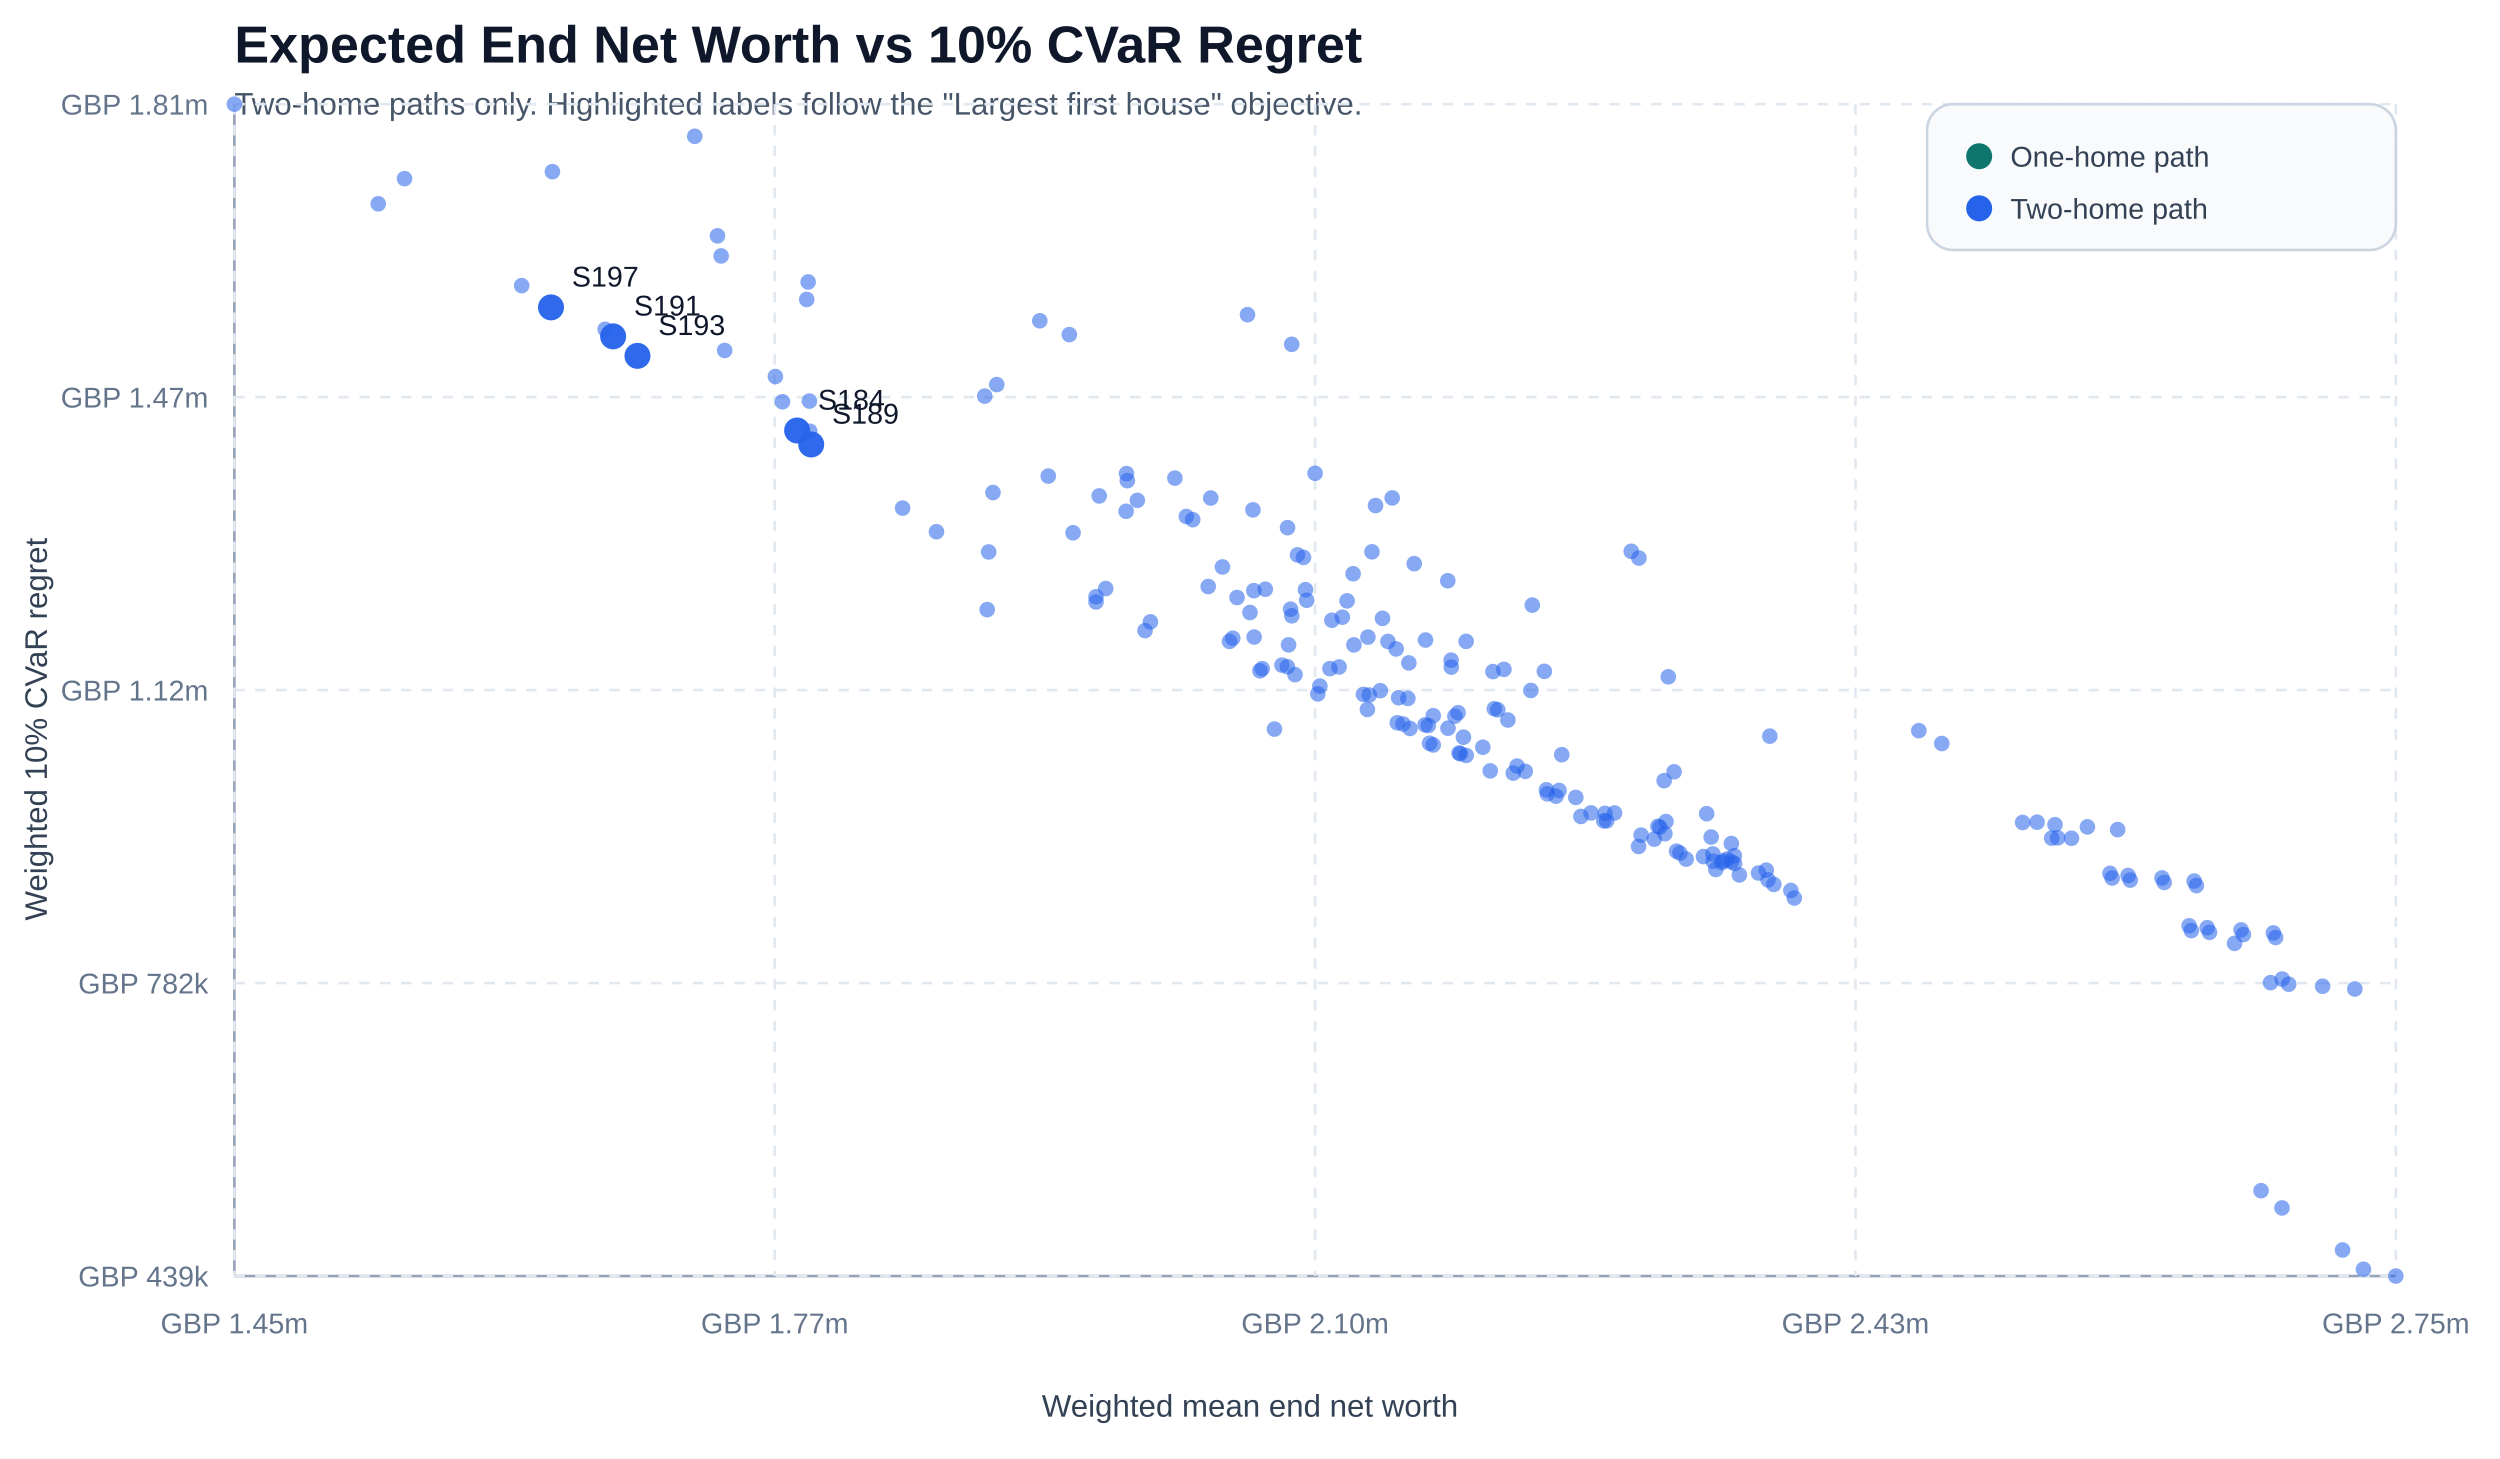
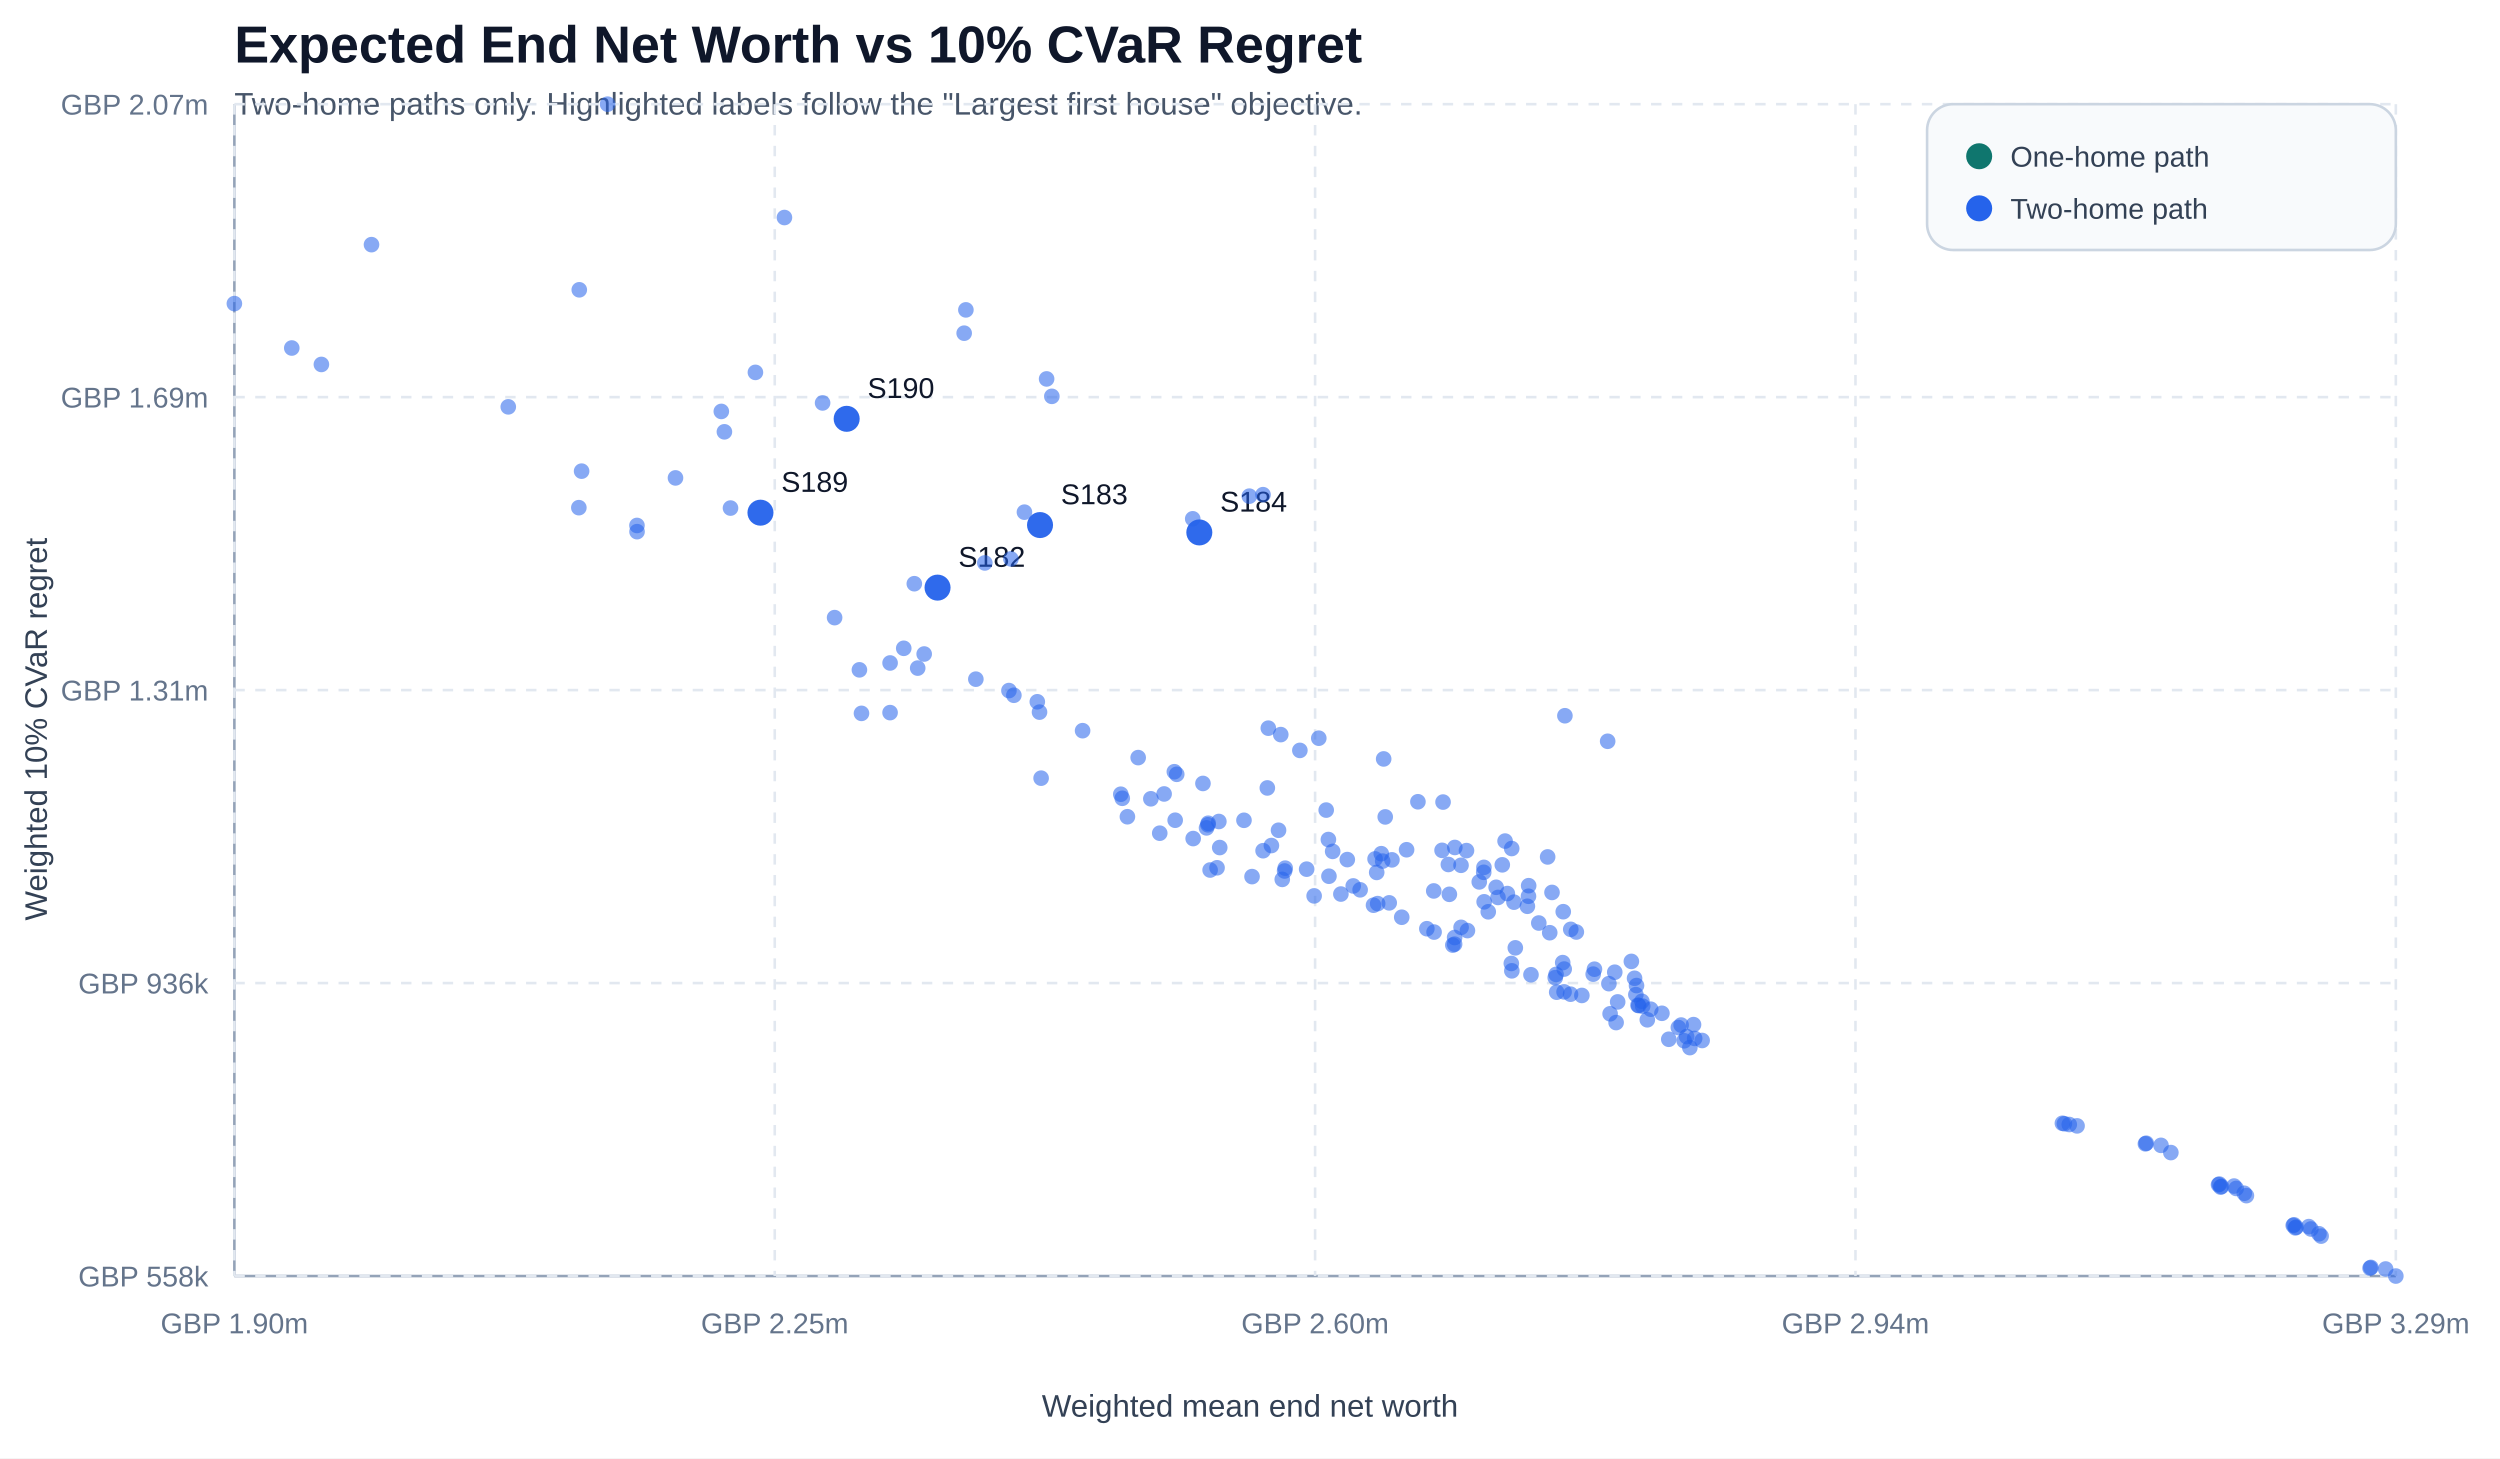
<svg xmlns="http://www.w3.org/2000/svg" width="960" height="560" viewBox="0 0 960 560">
  <rect width="960" height="560" fill="#ffffff" />
  <text x="90" y="24" font-size="20" font-family="Arial, sans-serif" font-weight="700" fill="#0f172a">Expected End Net Worth vs 10% CVaR Regret</text>
  <text x="90" y="44" font-size="12" font-family="Arial, sans-serif" fill="#475569">Two-home paths only. Highlighted labels follow the "Largest first house" objective.</text>
  <line x1="90" y1="490" x2="920" y2="490" stroke="#94a3b8" />
  <line x1="90" y1="40" x2="90" y2="490" stroke="#94a3b8" />
  <line x1="90" y1="40" x2="90" y2="490" stroke="#e2e8f0" stroke-dasharray="4 4" />
  <line x1="90" y1="490" x2="920" y2="490" stroke="#e2e8f0" stroke-dasharray="4 4" />
-   <text x="90" y="512" text-anchor="middle" font-size="11" font-family="Arial, sans-serif" fill="#64748b">GBP 1.45m</text>
-   <text x="80" y="494" text-anchor="end" font-size="11" font-family="Arial, sans-serif" fill="#64748b">GBP 439k</text>
+   <text x="90" y="512" text-anchor="middle" font-size="11" font-family="Arial, sans-serif" fill="#64748b">GBP 1.90m</text>
+   <text x="80" y="494" text-anchor="end" font-size="11" font-family="Arial, sans-serif" fill="#64748b">GBP 558k</text>
  <line x1="297.5" y1="40" x2="297.5" y2="490" stroke="#e2e8f0" stroke-dasharray="4 4" />
  <line x1="90" y1="377.5" x2="920" y2="377.5" stroke="#e2e8f0" stroke-dasharray="4 4" />
-   <text x="297.5" y="512" text-anchor="middle" font-size="11" font-family="Arial, sans-serif" fill="#64748b">GBP 1.77m</text>
-   <text x="80" y="381.5" text-anchor="end" font-size="11" font-family="Arial, sans-serif" fill="#64748b">GBP 782k</text>
+   <text x="297.5" y="512" text-anchor="middle" font-size="11" font-family="Arial, sans-serif" fill="#64748b">GBP 2.25m</text>
+   <text x="80" y="381.5" text-anchor="end" font-size="11" font-family="Arial, sans-serif" fill="#64748b">GBP 936k</text>
  <line x1="505" y1="40" x2="505" y2="490" stroke="#e2e8f0" stroke-dasharray="4 4" />
  <line x1="90" y1="265" x2="920" y2="265" stroke="#e2e8f0" stroke-dasharray="4 4" />
-   <text x="505" y="512" text-anchor="middle" font-size="11" font-family="Arial, sans-serif" fill="#64748b">GBP 2.10m</text>
-   <text x="80" y="269" text-anchor="end" font-size="11" font-family="Arial, sans-serif" fill="#64748b">GBP 1.12m</text>
+   <text x="505" y="512" text-anchor="middle" font-size="11" font-family="Arial, sans-serif" fill="#64748b">GBP 2.60m</text>
+   <text x="80" y="269" text-anchor="end" font-size="11" font-family="Arial, sans-serif" fill="#64748b">GBP 1.31m</text>
  <line x1="712.5" y1="40" x2="712.5" y2="490" stroke="#e2e8f0" stroke-dasharray="4 4" />
  <line x1="90" y1="152.5" x2="920" y2="152.5" stroke="#e2e8f0" stroke-dasharray="4 4" />
-   <text x="712.5" y="512" text-anchor="middle" font-size="11" font-family="Arial, sans-serif" fill="#64748b">GBP 2.43m</text>
-   <text x="80" y="156.5" text-anchor="end" font-size="11" font-family="Arial, sans-serif" fill="#64748b">GBP 1.47m</text>
+   <text x="712.5" y="512" text-anchor="middle" font-size="11" font-family="Arial, sans-serif" fill="#64748b">GBP 2.94m</text>
+   <text x="80" y="156.5" text-anchor="end" font-size="11" font-family="Arial, sans-serif" fill="#64748b">GBP 1.69m</text>
  <line x1="920" y1="40" x2="920" y2="490" stroke="#e2e8f0" stroke-dasharray="4 4" />
  <line x1="90" y1="40" x2="920" y2="40" stroke="#e2e8f0" stroke-dasharray="4 4" />
-   <text x="920" y="512" text-anchor="middle" font-size="11" font-family="Arial, sans-serif" fill="#64748b">GBP 2.75m</text>
-   <text x="80" y="44" text-anchor="end" font-size="11" font-family="Arial, sans-serif" fill="#64748b">GBP 1.81m</text>
+   <text x="920" y="512" text-anchor="middle" font-size="11" font-family="Arial, sans-serif" fill="#64748b">GBP 3.29m</text>
+   <text x="80" y="44" text-anchor="end" font-size="11" font-family="Arial, sans-serif" fill="#64748b">GBP 2.07m</text>
  <polyline points="920,490" fill="none" stroke="#0f766e" stroke-width="2.5" />
-   <circle cx="548.948" cy="285.415" r="3" fill="#2563eb" opacity="0.55" />
-   <circle cx="483.819" cy="257.584" r="3" fill="#2563eb" opacity="0.55" />
-   <circle cx="506.037" cy="266.446" r="3" fill="#2563eb" opacity="0.55" />
-   <circle cx="560.278" cy="289.164" r="3" fill="#2563eb" opacity="0.55" />
-   <circle cx="536.544" cy="277.553" r="3" fill="#2563eb" opacity="0.55" />
-   <circle cx="647.477" cy="329.896" r="3" fill="#2563eb" opacity="0.55" />
-   <circle cx="441.774" cy="238.793" r="3" fill="#2563eb" opacity="0.55" />
-   <circle cx="573.304" cy="257.886" r="3" fill="#2563eb" opacity="0.55" />
-   <circle cx="629.215" cy="325.03" r="3" fill="#2563eb" opacity="0.55" />
-   <circle cx="484.683" cy="256.763" r="3" fill="#2563eb" opacity="0.55" />
-   <circle cx="597.499" cy="305.733" r="3" fill="#2563eb" opacity="0.55" />
-   <circle cx="610.951" cy="312.157" r="3" fill="#2563eb" opacity="0.55" />
-   <circle cx="658.864" cy="333.877" r="3" fill="#2563eb" opacity="0.55" />
-   <circle cx="562.998" cy="246.292" r="3" fill="#2563eb" opacity="0.55" />
-   <circle cx="420.878" cy="231.15" r="3" fill="#2563eb" opacity="0.55" />
-   <circle cx="557.295" cy="256.173" r="3" fill="#2563eb" opacity="0.55" />
-   <circle cx="538.747" cy="277.993" r="3" fill="#2563eb" opacity="0.55" />
-   <circle cx="572.257" cy="296.018" r="3" fill="#2563eb" opacity="0.55" />
-   <circle cx="639.746" cy="315.482" r="3" fill="#2563eb" opacity="0.55" />
-   <circle cx="557.234" cy="253.497" r="3" fill="#2563eb" opacity="0.55" />
-   <circle cx="594.155" cy="304.814" r="3" fill="#2563eb" opacity="0.55" />
-   <circle cx="645.08" cy="327.574" r="3" fill="#2563eb" opacity="0.55" />
-   <circle cx="635.24" cy="322.22" r="3" fill="#2563eb" opacity="0.55" />
-   <circle cx="581.093" cy="296.868" r="3" fill="#2563eb" opacity="0.55" />
-   <circle cx="547.227" cy="278.343" r="3" fill="#2563eb" opacity="0.55" />
-   <circle cx="523.568" cy="266.64" r="3" fill="#2563eb" opacity="0.55" />
-   <circle cx="616.971" cy="315.213" r="3" fill="#2563eb" opacity="0.55" />
-   <circle cx="547.403" cy="245.765" r="3" fill="#2563eb" opacity="0.55" />
-   <circle cx="607.08" cy="313.507" r="3" fill="#2563eb" opacity="0.55" />
-   <circle cx="598.677" cy="303.532" r="3" fill="#2563eb" opacity="0.55" />
-   <circle cx="494.348" cy="256.014" r="3" fill="#2563eb" opacity="0.55" />
-   <circle cx="615.855" cy="315.202" r="3" fill="#2563eb" opacity="0.55" />
-   <circle cx="585.686" cy="296.196" r="3" fill="#2563eb" opacity="0.55" />
-   <circle cx="561.961" cy="283.082" r="3" fill="#2563eb" opacity="0.55" />
-   <circle cx="541.406" cy="279.715" r="3" fill="#2563eb" opacity="0.55" />
-   <circle cx="550.353" cy="286.052" r="3" fill="#2563eb" opacity="0.55" />
-   <circle cx="667.917" cy="335.982" r="3" fill="#2563eb" opacity="0.55" />
-   <circle cx="619.985" cy="312.181" r="3" fill="#2563eb" opacity="0.55" />
-   <circle cx="540.991" cy="254.559" r="3" fill="#2563eb" opacity="0.55" />
-   <circle cx="536.123" cy="249.184" r="3" fill="#2563eb" opacity="0.55" />
-   <circle cx="530.882" cy="237.443" r="3" fill="#2563eb" opacity="0.55" />
-   <circle cx="654.128" cy="328.925" r="3" fill="#2563eb" opacity="0.55" />
-   <circle cx="472.132" cy="246.303" r="3" fill="#2563eb" opacity="0.55" />
-   <circle cx="517.278" cy="230.728" r="3" fill="#2563eb" opacity="0.55" />
-   <circle cx="582.558" cy="294.166" r="3" fill="#2563eb" opacity="0.55" />
-   <circle cx="525.795" cy="266.894" r="3" fill="#2563eb" opacity="0.55" />
-   <circle cx="689.018" cy="344.838" r="3" fill="#2563eb" opacity="0.55" />
-   <circle cx="630.179" cy="320.685" r="3" fill="#2563eb" opacity="0.55" />
-   <circle cx="616.338" cy="312.333" r="3" fill="#2563eb" opacity="0.55" />
-   <circle cx="540.614" cy="268.191" r="3" fill="#2563eb" opacity="0.55" />
-   <circle cx="525.278" cy="244.641" r="3" fill="#2563eb" opacity="0.55" />
-   <circle cx="506.828" cy="263.449" r="3" fill="#2563eb" opacity="0.55" />
-   <circle cx="605.105" cy="306.202" r="3" fill="#2563eb" opacity="0.55" />
-   <circle cx="511.439" cy="238.181" r="3" fill="#2563eb" opacity="0.55" />
-   <circle cx="661.717" cy="330.586" r="3" fill="#2563eb" opacity="0.55" />
-   <circle cx="560.763" cy="289.418" r="3" fill="#2563eb" opacity="0.55" />
-   <circle cx="496.055" cy="236.467" r="3" fill="#2563eb" opacity="0.55" />
-   <circle cx="473.375" cy="245.078" r="3" fill="#2563eb" opacity="0.55" />
-   <circle cx="657.869" cy="330.706" r="3" fill="#2563eb" opacity="0.55" />
-   <circle cx="664.874" cy="330.934" r="3" fill="#2563eb" opacity="0.55" />
-   <circle cx="643.78" cy="326.843" r="3" fill="#2563eb" opacity="0.55" />
-   <circle cx="420.879" cy="229.136" r="3" fill="#2563eb" opacity="0.55" />
-   <circle cx="569.41" cy="286.943" r="3" fill="#2563eb" opacity="0.55" />
-   <circle cx="593.834" cy="303.283" r="3" fill="#2563eb" opacity="0.55" />
-   <circle cx="657.736" cy="327.906" r="3" fill="#2563eb" opacity="0.55" />
-   <circle cx="525.082" cy="272.42" r="3" fill="#2563eb" opacity="0.55" />
-   <circle cx="587.854" cy="265.142" r="3" fill="#2563eb" opacity="0.55" />
-   <circle cx="599.722" cy="289.803" r="3" fill="#2563eb" opacity="0.55" />
-   <circle cx="492.278" cy="255.403" r="3" fill="#2563eb" opacity="0.55" />
-   <circle cx="593.03" cy="257.788" r="3" fill="#2563eb" opacity="0.55" />
-   <circle cx="573.814" cy="272.155" r="3" fill="#2563eb" opacity="0.55" />
-   <circle cx="497.277" cy="259.056" r="3" fill="#2563eb" opacity="0.55" />
-   <circle cx="681.139" cy="339.621" r="3" fill="#2563eb" opacity="0.55" />
-   <circle cx="515.452" cy="236.995" r="3" fill="#2563eb" opacity="0.55" />
-   <circle cx="559.901" cy="273.676" r="3" fill="#2563eb" opacity="0.55" />
-   <circle cx="575.135" cy="272.55" r="3" fill="#2563eb" opacity="0.55" />
-   <circle cx="481.587" cy="244.621" r="3" fill="#2563eb" opacity="0.55" />
-   <circle cx="661.206" cy="331.213" r="3" fill="#2563eb" opacity="0.55" />
-   <circle cx="577.509" cy="257.035" r="3" fill="#2563eb" opacity="0.55" />
-   <circle cx="548.478" cy="278.603" r="3" fill="#2563eb" opacity="0.55" />
-   <circle cx="636.646" cy="317.303" r="3" fill="#2563eb" opacity="0.55" />
-   <circle cx="655.364" cy="312.46" r="3" fill="#2563eb" opacity="0.55" />
-   <circle cx="501.764" cy="230.498" r="3" fill="#2563eb" opacity="0.55" />
-   <circle cx="675.289" cy="335.236" r="3" fill="#2563eb" opacity="0.55" />
-   <circle cx="519.898" cy="247.633" r="3" fill="#2563eb" opacity="0.55" />
+   <circle cx="557.884" cy="362.924" r="3" fill="#2563eb" opacity="0.55" />
+   <circle cx="493.283" cy="334.461" r="3" fill="#2563eb" opacity="0.55" />
+   <circle cx="600.08" cy="369.644" r="3" fill="#2563eb" opacity="0.55" />
+   <circle cx="620.066" cy="373.333" r="3" fill="#2563eb" opacity="0.55" />
+   <circle cx="514.9" cy="343.313" r="3" fill="#2563eb" opacity="0.55" />
+   <circle cx="527.43" cy="347.602" r="3" fill="#2563eb" opacity="0.55" />
+   <circle cx="550.686" cy="357.916" r="3" fill="#2563eb" opacity="0.55" />
+   <circle cx="492.389" cy="337.686" r="3" fill="#2563eb" opacity="0.55" />
+   <circle cx="451.268" cy="314.966" r="3" fill="#2563eb" opacity="0.55" />
+   <circle cx="504.629" cy="344.022" r="3" fill="#2563eb" opacity="0.55" />
+   <circle cx="530.412" cy="327.816" r="3" fill="#2563eb" opacity="0.55" />
+   <circle cx="430.951" cy="306.546" r="3" fill="#2563eb" opacity="0.55" />
+   <circle cx="493.515" cy="333.369" r="3" fill="#2563eb" opacity="0.55" />
+   <circle cx="590.896" cy="354.44" r="3" fill="#2563eb" opacity="0.55" />
+   <circle cx="556.557" cy="343.417" r="3" fill="#2563eb" opacity="0.55" />
+   <circle cx="595.095" cy="358.161" r="3" fill="#2563eb" opacity="0.55" />
+   <circle cx="529.023" cy="346.986" r="3" fill="#2563eb" opacity="0.55" />
+   <circle cx="603.168" cy="356.868" r="3" fill="#2563eb" opacity="0.55" />
+   <circle cx="563.495" cy="357.341" r="3" fill="#2563eb" opacity="0.55" />
+   <circle cx="451.863" cy="297.335" r="3" fill="#2563eb" opacity="0.55" />
+   <circle cx="510.315" cy="336.474" r="3" fill="#2563eb" opacity="0.55" />
+   <circle cx="600.285" cy="350.091" r="3" fill="#2563eb" opacity="0.55" />
+   <circle cx="576.874" cy="332.095" r="3" fill="#2563eb" opacity="0.55" />
+   <circle cx="586.517" cy="348.006" r="3" fill="#2563eb" opacity="0.55" />
+   <circle cx="485.027" cy="326.674" r="3" fill="#2563eb" opacity="0.55" />
+   <circle cx="437.06" cy="290.918" r="3" fill="#2563eb" opacity="0.55" />
+   <circle cx="480.781" cy="336.617" r="3" fill="#2563eb" opacity="0.55" />
+   <circle cx="574.517" cy="340.715" r="3" fill="#2563eb" opacity="0.55" />
+   <circle cx="620.588" cy="392.664" r="3" fill="#2563eb" opacity="0.55" />
+   <circle cx="415.715" cy="280.582" r="3" fill="#2563eb" opacity="0.55" />
+   <circle cx="533.46" cy="346.697" r="3" fill="#2563eb" opacity="0.55" />
+   <circle cx="595.972" cy="342.696" r="3" fill="#2563eb" opacity="0.55" />
+   <circle cx="517.361" cy="330.083" r="3" fill="#2563eb" opacity="0.55" />
+   <circle cx="647.67" cy="398.04" r="3" fill="#2563eb" opacity="0.55" />
+   <circle cx="580.549" cy="372.802" r="3" fill="#2563eb" opacity="0.55" />
+   <circle cx="640.811" cy="399.078" r="3" fill="#2563eb" opacity="0.55" />
+   <circle cx="618.285" cy="389.296" r="3" fill="#2563eb" opacity="0.55" />
+   <circle cx="450.948" cy="296.339" r="3" fill="#2563eb" opacity="0.55" />
+   <circle cx="646.727" cy="399.655" r="3" fill="#2563eb" opacity="0.55" />
+   <circle cx="645.554" cy="393.621" r="3" fill="#2563eb" opacity="0.55" />
+   <circle cx="650.745" cy="398.75" r="3" fill="#2563eb" opacity="0.55" />
+   <circle cx="528.651" cy="335.012" r="3" fill="#2563eb" opacity="0.55" />
+   <circle cx="644.486" cy="394.57" r="3" fill="#2563eb" opacity="0.55" />
+   <circle cx="461.934" cy="300.846" r="3" fill="#2563eb" opacity="0.55" />
+   <circle cx="605.313" cy="357.894" r="3" fill="#2563eb" opacity="0.55" />
+   <circle cx="463.307" cy="317.907" r="3" fill="#2563eb" opacity="0.55" />
+   <circle cx="445.339" cy="319.946" r="3" fill="#2563eb" opacity="0.55" />
+   <circle cx="575.228" cy="344.624" r="3" fill="#2563eb" opacity="0.55" />
+   <circle cx="530.94" cy="330.66" r="3" fill="#2563eb" opacity="0.55" />
+   <circle cx="571.488" cy="350.125" r="3" fill="#2563eb" opacity="0.55" />
+   <circle cx="569.914" cy="346.294" r="3" fill="#2563eb" opacity="0.55" />
+   <circle cx="586.933" cy="344.164" r="3" fill="#2563eb" opacity="0.55" />
+   <circle cx="399.174" cy="273.454" r="3" fill="#2563eb" opacity="0.55" />
+   <circle cx="553.753" cy="326.53" r="3" fill="#2563eb" opacity="0.55" />
+   <circle cx="389.326" cy="266.98" r="3" fill="#2563eb" opacity="0.55" />
+   <circle cx="587.898" cy="374.302" r="3" fill="#2563eb" opacity="0.55" />
+   <circle cx="600.603" cy="380.877" r="3" fill="#2563eb" opacity="0.55" />
+   <circle cx="563.13" cy="326.631" r="3" fill="#2563eb" opacity="0.55" />
+   <circle cx="534.504" cy="330.184" r="3" fill="#2563eb" opacity="0.55" />
+   <circle cx="578.822" cy="343.128" r="3" fill="#2563eb" opacity="0.55" />
+   <circle cx="486.657" cy="302.568" r="3" fill="#2563eb" opacity="0.55" />
+   <circle cx="632.566" cy="391.6" r="3" fill="#2563eb" opacity="0.55" />
+   <circle cx="463.939" cy="316.125" r="3" fill="#2563eb" opacity="0.55" />
+   <circle cx="628.981" cy="386.01" r="3" fill="#2563eb" opacity="0.55" />
+   <circle cx="621.184" cy="384.732" r="3" fill="#2563eb" opacity="0.55" />
+   <circle cx="587.005" cy="340.104" r="3" fill="#2563eb" opacity="0.55" />
+   <circle cx="467.346" cy="333.229" r="3" fill="#2563eb" opacity="0.55" />
+   <circle cx="630.792" cy="386.363" r="3" fill="#2563eb" opacity="0.55" />
+   <circle cx="558.65" cy="325.426" r="3" fill="#2563eb" opacity="0.55" />
+   <circle cx="561.03" cy="332.273" r="3" fill="#2563eb" opacity="0.55" />
+   <circle cx="597.772" cy="381.008" r="3" fill="#2563eb" opacity="0.55" />
+   <circle cx="617.82" cy="377.725" r="3" fill="#2563eb" opacity="0.55" />
+   <circle cx="581.363" cy="346.433" r="3" fill="#2563eb" opacity="0.55" />
+   <circle cx="432.926" cy="313.627" r="3" fill="#2563eb" opacity="0.55" />
+   <circle cx="650.314" cy="393.456" r="3" fill="#2563eb" opacity="0.55" />
+   <circle cx="597.213" cy="375.43" r="3" fill="#2563eb" opacity="0.55" />
+   <circle cx="580.494" cy="325.829" r="3" fill="#2563eb" opacity="0.55" />
+   <circle cx="558.569" cy="362.559" r="3" fill="#2563eb" opacity="0.55" />
+   <circle cx="569.828" cy="333.069" r="3" fill="#2563eb" opacity="0.55" />
+   <circle cx="627.67" cy="375.66" r="3" fill="#2563eb" opacity="0.55" />
+   <circle cx="569.745" cy="334.968" r="3" fill="#2563eb" opacity="0.55" />
+   <circle cx="648.903" cy="402.277" r="3" fill="#2563eb" opacity="0.55" />
+   <circle cx="629.262" cy="386.143" r="3" fill="#2563eb" opacity="0.55" />
+   <circle cx="468.04" cy="315.454" r="3" fill="#2563eb" opacity="0.55" />
+   <circle cx="430.381" cy="304.983" r="3" fill="#2563eb" opacity="0.55" />
+   <circle cx="547.906" cy="356.627" r="3" fill="#2563eb" opacity="0.55" />
+   <circle cx="487.034" cy="279.618" r="3" fill="#2563eb" opacity="0.55" />
+   <circle cx="398.326" cy="269.484" r="3" fill="#2563eb" opacity="0.55" />
+   <circle cx="581.881" cy="363.971" r="3" fill="#2563eb" opacity="0.55" />
+   <circle cx="568.036" cy="338.652" r="3" fill="#2563eb" opacity="0.55" />
+   <circle cx="626.446" cy="369.178" r="3" fill="#2563eb" opacity="0.55" />
+   <circle cx="628.166" cy="381.938" r="3" fill="#2563eb" opacity="0.55" />
+   <circle cx="603.088" cy="381.767" r="3" fill="#2563eb" opacity="0.55" />
+   <circle cx="374.724" cy="260.8" r="3" fill="#2563eb" opacity="0.55" />
+   <circle cx="387.437" cy="265.177" r="3" fill="#2563eb" opacity="0.55" />
+   <circle cx="531.93" cy="313.693" r="3" fill="#2563eb" opacity="0.55" />
+   <circle cx="630.486" cy="384.502" r="3" fill="#2563eb" opacity="0.55" />
+   <circle cx="354.883" cy="251.141" r="3" fill="#2563eb" opacity="0.55" />
+   <circle cx="556.173" cy="331.961" r="3" fill="#2563eb" opacity="0.55" />
+   <circle cx="653.621" cy="399.547" r="3" fill="#2563eb" opacity="0.55" />
+   <circle cx="597.538" cy="374.17" r="3" fill="#2563eb" opacity="0.55" />
+   <circle cx="511.741" cy="326.931" r="3" fill="#2563eb" opacity="0.55" />
+   <circle cx="491.813" cy="282.087" r="3" fill="#2563eb" opacity="0.55" />
+   <circle cx="509.26" cy="311.074" r="3" fill="#2563eb" opacity="0.55" />
+   <circle cx="607.433" cy="382.251" r="3" fill="#2563eb" opacity="0.55" />
+   <circle cx="458.177" cy="322.009" r="3" fill="#2563eb" opacity="0.55" />
+   <circle cx="347.036" cy="248.949" r="3" fill="#2563eb" opacity="0.55" />
+   <circle cx="628.421" cy="378.457" r="3" fill="#2563eb" opacity="0.55" />
+   <circle cx="558.573" cy="360.002" r="3" fill="#2563eb" opacity="0.55" />
+   <circle cx="499.147" cy="288.154" r="3" fill="#2563eb" opacity="0.55" />
+   <circle cx="550.559" cy="342.122" r="3" fill="#2563eb" opacity="0.55" />
+   <circle cx="477.688" cy="314.993" r="3" fill="#2563eb" opacity="0.55" />
+   <circle cx="594.294" cy="329.061" r="3" fill="#2563eb" opacity="0.55" />
+   <circle cx="544.48" cy="307.877" r="3" fill="#2563eb" opacity="0.55" />
+   <circle cx="522.293" cy="341.691" r="3" fill="#2563eb" opacity="0.55" />
+   <circle cx="633.871" cy="387.536" r="3" fill="#2563eb" opacity="0.55" />
+   <circle cx="600.652" cy="372.119" r="3" fill="#2563eb" opacity="0.55" />
+   <circle cx="611.787" cy="374.069" r="3" fill="#2563eb" opacity="0.55" />
+   <circle cx="554.131" cy="307.996" r="3" fill="#2563eb" opacity="0.55" />
+   <circle cx="510.105" cy="322.385" r="3" fill="#2563eb" opacity="0.55" />
+   <circle cx="447.02" cy="304.88" r="3" fill="#2563eb" opacity="0.55" />
+   <circle cx="561.063" cy="356.099" r="3" fill="#2563eb" opacity="0.55" />
+   <circle cx="580.349" cy="369.969" r="3" fill="#2563eb" opacity="0.55" />
+   <circle cx="638.177" cy="389.106" r="3" fill="#2563eb" opacity="0.55" />
+   <circle cx="612.272" cy="372.175" r="3" fill="#2563eb" opacity="0.55" />
+   <circle cx="540.128" cy="326.306" r="3" fill="#2563eb" opacity="0.55" />
+   <circle cx="577.95" cy="322.974" r="3" fill="#2563eb" opacity="0.55" />
+   <circle cx="538.264" cy="352.219" r="3" fill="#2563eb" opacity="0.55" />
+   <circle cx="468.377" cy="325.458" r="3" fill="#2563eb" opacity="0.55" />
+   <circle cx="490.957" cy="318.816" r="3" fill="#2563eb" opacity="0.55" />
+   <circle cx="501.752" cy="333.758" r="3" fill="#2563eb" opacity="0.55" />
+   <circle cx="528.027" cy="329.827" r="3" fill="#2563eb" opacity="0.55" />
+   <circle cx="399.787" cy="298.817" r="3" fill="#2563eb" opacity="0.55" />
+   <circle cx="519.641" cy="340.199" r="3" fill="#2563eb" opacity="0.55" />
+   <circle cx="360.017" cy="225.646" r="5" fill="#2563eb" opacity="0.95" />
+   <text x="368.017" y="217.646" font-size="11" font-family="Arial, sans-serif" fill="#0f172a">S182</text>
+   <circle cx="341.79" cy="273.645" r="3" fill="#2563eb" opacity="0.55" />
+   <circle cx="399.372" cy="201.624" r="5" fill="#2563eb" opacity="0.95" />
+   <text x="407.372" y="193.624" font-size="11" font-family="Arial, sans-serif" fill="#0f172a">S183</text>
+   <circle cx="460.539" cy="204.456" r="5" fill="#2563eb" opacity="0.95" />
+   <text x="468.539" y="196.456" font-size="11" font-family="Arial, sans-serif" fill="#0f172a">S184</text>
  <circle cx="920" cy="490" r="3" fill="#2563eb" opacity="0.55" />
-   <circle cx="666.078" cy="331.573" r="3" fill="#2563eb" opacity="0.55" />
-   <circle cx="501.299" cy="226.448" r="3" fill="#2563eb" opacity="0.55" />
-   <circle cx="543.06" cy="216.445" r="3" fill="#2563eb" opacity="0.55" />
-   <circle cx="907.579" cy="487.399" r="3" fill="#2563eb" opacity="0.55" />
-   <circle cx="563.026" cy="290.083" r="3" fill="#2563eb" opacity="0.55" />
-   <circle cx="665.966" cy="328.581" r="3" fill="#2563eb" opacity="0.55" />
-   <circle cx="530.039" cy="265.209" r="3" fill="#2563eb" opacity="0.55" />
-   <circle cx="639.327" cy="320.143" r="3" fill="#2563eb" opacity="0.55" />
-   <circle cx="424.601" cy="225.993" r="3" fill="#2563eb" opacity="0.55" />
-   <circle cx="495.575" cy="233.931" r="3" fill="#2563eb" opacity="0.55" />
-   <circle cx="479.996" cy="235.206" r="3" fill="#2563eb" opacity="0.55" />
-   <circle cx="899.545" cy="479.989" r="3" fill="#2563eb" opacity="0.55" />
-   <circle cx="678.246" cy="334.149" r="3" fill="#2563eb" opacity="0.55" />
-   <circle cx="359.614" cy="204.183" r="3" fill="#2563eb" opacity="0.55" />
-   <circle cx="642.835" cy="296.368" r="3" fill="#2563eb" opacity="0.55" />
-   <circle cx="579.023" cy="276.483" r="3" fill="#2563eb" opacity="0.55" />
-   <circle cx="637.413" cy="317.64" r="3" fill="#2563eb" opacity="0.55" />
-   <circle cx="379.644" cy="211.946" r="3" fill="#2563eb" opacity="0.55" />
-   <circle cx="519.594" cy="220.32" r="3" fill="#2563eb" opacity="0.55" />
-   <circle cx="687.695" cy="341.937" r="3" fill="#2563eb" opacity="0.55" />
-   <circle cx="550.366" cy="274.827" r="3" fill="#2563eb" opacity="0.55" />
-   <circle cx="555.944" cy="222.994" r="3" fill="#2563eb" opacity="0.55" />
-   <circle cx="663.211" cy="329.89" r="3" fill="#2563eb" opacity="0.55" />
-   <circle cx="639.023" cy="299.776" r="3" fill="#2563eb" opacity="0.55" />
-   <circle cx="475.028" cy="229.447" r="3" fill="#2563eb" opacity="0.55" />
-   <circle cx="588.4" cy="232.363" r="3" fill="#2563eb" opacity="0.55" />
-   <circle cx="657.083" cy="321.422" r="3" fill="#2563eb" opacity="0.55" />
-   <circle cx="876.291" cy="463.846" r="3" fill="#2563eb" opacity="0.55" />
-   <circle cx="526.828" cy="211.896" r="3" fill="#2563eb" opacity="0.55" />
-   <circle cx="494.806" cy="247.62" r="3" fill="#2563eb" opacity="0.55" />
-   <circle cx="500.543" cy="214.044" r="3" fill="#2563eb" opacity="0.55" />
-   <circle cx="485.869" cy="226.269" r="3" fill="#2563eb" opacity="0.55" />
-   <circle cx="514.207" cy="256.105" r="3" fill="#2563eb" opacity="0.55" />
-   <circle cx="868.256" cy="457.23" r="3" fill="#2563eb" opacity="0.55" />
-   <circle cx="678.907" cy="337.878" r="3" fill="#2563eb" opacity="0.55" />
-   <circle cx="537.065" cy="267.933" r="3" fill="#2563eb" opacity="0.55" />
-   <circle cx="558.667" cy="275.001" r="3" fill="#2563eb" opacity="0.55" />
-   <circle cx="664.845" cy="323.926" r="3" fill="#2563eb" opacity="0.55" />
-   <circle cx="532.982" cy="246.325" r="3" fill="#2563eb" opacity="0.55" />
-   <circle cx="481.474" cy="226.804" r="3" fill="#2563eb" opacity="0.55" />
-   <circle cx="498.235" cy="213.069" r="3" fill="#2563eb" opacity="0.55" />
-   <circle cx="469.42" cy="217.709" r="3" fill="#2563eb" opacity="0.55" />
-   <circle cx="463.96" cy="225.225" r="3" fill="#2563eb" opacity="0.55" />
-   <circle cx="904.251" cy="379.782" r="3" fill="#2563eb" opacity="0.55" />
-   <circle cx="891.881" cy="378.715" r="3" fill="#2563eb" opacity="0.55" />
-   <circle cx="878.859" cy="377.935" r="3" fill="#2563eb" opacity="0.55" />
-   <circle cx="494.413" cy="202.623" r="3" fill="#2563eb" opacity="0.55" />
-   <circle cx="876.37" cy="375.953" r="3" fill="#2563eb" opacity="0.55" />
-   <circle cx="871.896" cy="377.334" r="3" fill="#2563eb" opacity="0.55" />
-   <circle cx="873.832" cy="360.006" r="3" fill="#2563eb" opacity="0.55" />
-   <circle cx="872.962" cy="358.24" r="3" fill="#2563eb" opacity="0.55" />
-   <circle cx="858.065" cy="362.244" r="3" fill="#2563eb" opacity="0.55" />
-   <circle cx="861.462" cy="358.874" r="3" fill="#2563eb" opacity="0.55" />
-   <circle cx="860.592" cy="357.09" r="3" fill="#2563eb" opacity="0.55" />
-   <circle cx="848.44" cy="358.035" r="3" fill="#2563eb" opacity="0.55" />
-   <circle cx="847.57" cy="356.236" r="3" fill="#2563eb" opacity="0.55" />
-   <circle cx="841.477" cy="357.34" r="3" fill="#2563eb" opacity="0.55" />
-   <circle cx="840.608" cy="355.505" r="3" fill="#2563eb" opacity="0.55" />
-   <circle cx="458.008" cy="199.539" r="3" fill="#2563eb" opacity="0.55" />
-   <circle cx="843.412" cy="340.055" r="3" fill="#2563eb" opacity="0.55" />
-   <circle cx="481.137" cy="195.784" r="3" fill="#2563eb" opacity="0.55" />
-   <circle cx="842.559" cy="338.331" r="3" fill="#2563eb" opacity="0.55" />
-   <circle cx="831.043" cy="338.854" r="3" fill="#2563eb" opacity="0.55" />
-   <circle cx="830.212" cy="337.119" r="3" fill="#2563eb" opacity="0.55" />
-   <circle cx="818.02" cy="337.957" r="3" fill="#2563eb" opacity="0.55" />
-   <circle cx="817.193" cy="336.206" r="3" fill="#2563eb" opacity="0.55" />
-   <circle cx="811.058" cy="337.154" r="3" fill="#2563eb" opacity="0.55" />
-   <circle cx="810.231" cy="335.368" r="3" fill="#2563eb" opacity="0.55" />
-   <circle cx="432.435" cy="196.337" r="3" fill="#2563eb" opacity="0.55" />
-   <circle cx="813.179" cy="318.564" r="3" fill="#2563eb" opacity="0.55" />
-   <circle cx="795.443" cy="321.898" r="3" fill="#2563eb" opacity="0.55" />
-   <circle cx="790.142" cy="321.729" r="3" fill="#2563eb" opacity="0.55" />
-   <circle cx="787.86" cy="321.843" r="3" fill="#2563eb" opacity="0.55" />
-   <circle cx="801.564" cy="317.522" r="3" fill="#2563eb" opacity="0.55" />
-   <circle cx="789.117" cy="316.686" r="3" fill="#2563eb" opacity="0.55" />
-   <circle cx="455.556" cy="198.323" r="3" fill="#2563eb" opacity="0.55" />
-   <circle cx="464.938" cy="191.235" r="3" fill="#2563eb" opacity="0.55" />
-   <circle cx="782.229" cy="315.721" r="3" fill="#2563eb" opacity="0.55" />
-   <circle cx="776.691" cy="315.828" r="3" fill="#2563eb" opacity="0.55" />
-   <circle cx="422.095" cy="190.433" r="3" fill="#2563eb" opacity="0.55" />
-   <circle cx="436.744" cy="192.131" r="3" fill="#2563eb" opacity="0.55" />
-   <circle cx="745.649" cy="285.51" r="3" fill="#2563eb" opacity="0.55" />
-   <circle cx="736.821" cy="280.567" r="3" fill="#2563eb" opacity="0.55" />
-   <circle cx="679.615" cy="282.681" r="3" fill="#2563eb" opacity="0.55" />
-   <circle cx="451.151" cy="183.6" r="3" fill="#2563eb" opacity="0.55" />
-   <circle cx="432.591" cy="181.864" r="3" fill="#2563eb" opacity="0.55" />
-   <circle cx="402.534" cy="182.819" r="3" fill="#2563eb" opacity="0.55" />
-   <circle cx="640.623" cy="259.902" r="3" fill="#2563eb" opacity="0.55" />
-   <circle cx="556.035" cy="279.621" r="3" fill="#2563eb" opacity="0.55" />
-   <circle cx="489.395" cy="279.969" r="3" fill="#2563eb" opacity="0.55" />
-   <circle cx="629.353" cy="214.294" r="3" fill="#2563eb" opacity="0.55" />
-   <circle cx="510.691" cy="256.762" r="3" fill="#2563eb" opacity="0.55" />
-   <circle cx="626.394" cy="211.686" r="3" fill="#2563eb" opacity="0.55" />
-   <circle cx="534.608" cy="191.202" r="3" fill="#2563eb" opacity="0.55" />
-   <circle cx="379.087" cy="234.104" r="3" fill="#2563eb" opacity="0.55" />
-   <circle cx="439.704" cy="242.143" r="3" fill="#2563eb" opacity="0.55" />
-   <circle cx="528.213" cy="194.131" r="3" fill="#2563eb" opacity="0.55" />
-   <circle cx="432.899" cy="184.571" r="3" fill="#2563eb" opacity="0.55" />
-   <circle cx="504.999" cy="181.731" r="3" fill="#2563eb" opacity="0.55" />
-   <circle cx="412.051" cy="204.582" r="3" fill="#2563eb" opacity="0.55" />
-   <circle cx="311.507" cy="170.678" r="5" fill="#2563eb" opacity="0.95" />
-   <text x="319.507" y="162.678" font-size="11" font-family="Arial, sans-serif" fill="#0f172a">S189</text>
-   <circle cx="306.094" cy="165.311" r="5" fill="#2563eb" opacity="0.95" />
-   <text x="314.094" y="157.311" font-size="11" font-family="Arial, sans-serif" fill="#0f172a">S184</text>
-   <circle cx="378.145" cy="152.108" r="3" fill="#2563eb" opacity="0.55" />
-   <circle cx="382.755" cy="147.681" r="3" fill="#2563eb" opacity="0.55" />
-   <circle cx="381.301" cy="189.137" r="3" fill="#2563eb" opacity="0.55" />
-   <circle cx="346.605" cy="195.111" r="3" fill="#2563eb" opacity="0.55" />
-   <circle cx="310.824" cy="154.006" r="3" fill="#2563eb" opacity="0.55" />
-   <circle cx="300.482" cy="154.282" r="3" fill="#2563eb" opacity="0.55" />
-   <circle cx="496.027" cy="132.227" r="3" fill="#2563eb" opacity="0.55" />
-   <circle cx="479.041" cy="120.845" r="3" fill="#2563eb" opacity="0.55" />
-   <circle cx="244.789" cy="136.649" r="5" fill="#2563eb" opacity="0.95" />
-   <text x="252.789" y="128.649" font-size="11" font-family="Arial, sans-serif" fill="#0f172a">S193</text>
-   <circle cx="310.945" cy="165.593" r="3" fill="#2563eb" opacity="0.55" />
-   <circle cx="410.622" cy="128.489" r="3" fill="#2563eb" opacity="0.55" />
-   <circle cx="235.44" cy="129.169" r="5" fill="#2563eb" opacity="0.95" />
-   <text x="243.44" y="121.169" font-size="11" font-family="Arial, sans-serif" fill="#0f172a">S191</text>
-   <circle cx="309.782" cy="115.002" r="3" fill="#2563eb" opacity="0.55" />
-   <circle cx="399.282" cy="123.178" r="3" fill="#2563eb" opacity="0.55" />
-   <circle cx="310.324" cy="108.275" r="3" fill="#2563eb" opacity="0.55" />
-   <circle cx="297.751" cy="144.591" r="3" fill="#2563eb" opacity="0.55" />
-   <circle cx="211.586" cy="118.034" r="5" fill="#2563eb" opacity="0.95" />
-   <text x="219.586" y="110.034" font-size="11" font-family="Arial, sans-serif" fill="#0f172a">S197</text>
-   <circle cx="276.918" cy="98.278" r="3" fill="#2563eb" opacity="0.55" />
-   <circle cx="278.272" cy="134.571" r="3" fill="#2563eb" opacity="0.55" />
-   <circle cx="200.321" cy="109.678" r="3" fill="#2563eb" opacity="0.55" />
-   <circle cx="275.506" cy="90.556" r="3" fill="#2563eb" opacity="0.55" />
-   <circle cx="232.374" cy="126.458" r="3" fill="#2563eb" opacity="0.55" />
-   <circle cx="212.132" cy="65.923" r="3" fill="#2563eb" opacity="0.55" />
-   <circle cx="145.242" cy="78.259" r="3" fill="#2563eb" opacity="0.55" />
-   <circle cx="266.782" cy="52.335" r="3" fill="#2563eb" opacity="0.55" />
-   <circle cx="155.332" cy="68.594" r="3" fill="#2563eb" opacity="0.55" />
-   <circle cx="90" cy="40" r="3" fill="#2563eb" opacity="0.55" />
+   <circle cx="916.079" cy="487.297" r="3" fill="#2563eb" opacity="0.55" />
+   <circle cx="910.105" cy="486.954" r="3" fill="#2563eb" opacity="0.55" />
+   <circle cx="910.419" cy="486.693" r="3" fill="#2563eb" opacity="0.55" />
+   <circle cx="292.018" cy="196.869" r="5" fill="#2563eb" opacity="0.95" />
+   <text x="300.018" y="188.869" font-size="11" font-family="Arial, sans-serif" fill="#0f172a">S189</text>
+   <circle cx="891.31" cy="474.669" r="3" fill="#2563eb" opacity="0.55" />
+   <circle cx="890.49" cy="473.765" r="3" fill="#2563eb" opacity="0.55" />
+   <circle cx="887.389" cy="471.934" r="3" fill="#2563eb" opacity="0.55" />
+   <circle cx="886.569" cy="471.019" r="3" fill="#2563eb" opacity="0.55" />
+   <circle cx="881.415" cy="471.502" r="3" fill="#2563eb" opacity="0.55" />
+   <circle cx="881.729" cy="471.257" r="3" fill="#2563eb" opacity="0.55" />
+   <circle cx="880.595" cy="470.573" r="3" fill="#2563eb" opacity="0.55" />
+   <circle cx="880.909" cy="470.329" r="3" fill="#2563eb" opacity="0.55" />
+   <circle cx="862.62" cy="459.123" r="3" fill="#2563eb" opacity="0.55" />
+   <circle cx="861.803" cy="458.219" r="3" fill="#2563eb" opacity="0.55" />
+   <circle cx="858.699" cy="456.365" r="3" fill="#2563eb" opacity="0.55" />
+   <circle cx="857.882" cy="455.447" r="3" fill="#2563eb" opacity="0.55" />
+   <circle cx="852.725" cy="455.846" r="3" fill="#2563eb" opacity="0.55" />
+   <circle cx="853.038" cy="455.613" r="3" fill="#2563eb" opacity="0.55" />
+   <circle cx="851.908" cy="454.917" r="3" fill="#2563eb" opacity="0.55" />
+   <circle cx="852.222" cy="454.685" r="3" fill="#2563eb" opacity="0.55" />
+   <circle cx="351.095" cy="224.145" r="3" fill="#2563eb" opacity="0.55" />
+   <circle cx="330.812" cy="273.934" r="3" fill="#2563eb" opacity="0.55" />
+   <circle cx="325.121" cy="160.826" r="5" fill="#2563eb" opacity="0.95" />
+   <text x="333.121" y="152.826" font-size="11" font-family="Arial, sans-serif" fill="#0f172a">S190</text>
+   <circle cx="259.386" cy="183.517" r="3" fill="#2563eb" opacity="0.55" />
+   <circle cx="833.61" cy="442.589" r="3" fill="#2563eb" opacity="0.55" />
+   <circle cx="829.818" cy="439.817" r="3" fill="#2563eb" opacity="0.55" />
+   <circle cx="823.836" cy="439.225" r="3" fill="#2563eb" opacity="0.55" />
+   <circle cx="824.154" cy="439.002" r="3" fill="#2563eb" opacity="0.55" />
+   <circle cx="797.592" cy="432.339" r="3" fill="#2563eb" opacity="0.55" />
+   <circle cx="794.601" cy="431.811" r="3" fill="#2563eb" opacity="0.55" />
+   <circle cx="792.719" cy="431.509" r="3" fill="#2563eb" opacity="0.55" />
+   <circle cx="791.957" cy="431.343" r="3" fill="#2563eb" opacity="0.55" />
+   <circle cx="458.005" cy="199.222" r="3" fill="#2563eb" opacity="0.55" />
+   <circle cx="393.383" cy="196.669" r="3" fill="#2563eb" opacity="0.55" />
+   <circle cx="290.079" cy="142.995" r="3" fill="#2563eb" opacity="0.55" />
+   <circle cx="403.903" cy="152.197" r="3" fill="#2563eb" opacity="0.55" />
+   <circle cx="280.515" cy="195.098" r="3" fill="#2563eb" opacity="0.55" />
+   <circle cx="195.175" cy="156.228" r="3" fill="#2563eb" opacity="0.55" />
+   <circle cx="370.24" cy="127.943" r="3" fill="#2563eb" opacity="0.55" />
+   <circle cx="222.442" cy="111.285" r="3" fill="#2563eb" opacity="0.55" />
+   <circle cx="315.875" cy="154.727" r="3" fill="#2563eb" opacity="0.55" />
+   <circle cx="401.898" cy="145.505" r="3" fill="#2563eb" opacity="0.55" />
+   <circle cx="617.339" cy="284.652" r="3" fill="#2563eb" opacity="0.55" />
+   <circle cx="301.221" cy="83.531" r="3" fill="#2563eb" opacity="0.55" />
+   <circle cx="464.69" cy="334.09" r="3" fill="#2563eb" opacity="0.55" />
+   <circle cx="488.222" cy="324.689" r="3" fill="#2563eb" opacity="0.55" />
+   <circle cx="600.922" cy="274.845" r="3" fill="#2563eb" opacity="0.55" />
+   <circle cx="463.835" cy="316.717" r="3" fill="#2563eb" opacity="0.55" />
+   <circle cx="531.326" cy="291.429" r="3" fill="#2563eb" opacity="0.55" />
+   <circle cx="506.414" cy="283.469" r="3" fill="#2563eb" opacity="0.55" />
+   <circle cx="441.926" cy="306.737" r="3" fill="#2563eb" opacity="0.55" />
+   <circle cx="352.397" cy="256.55" r="3" fill="#2563eb" opacity="0.55" />
+   <circle cx="341.796" cy="254.582" r="3" fill="#2563eb" opacity="0.55" />
+   <circle cx="330.017" cy="257.219" r="3" fill="#2563eb" opacity="0.55" />
+   <circle cx="484.998" cy="189.956" r="3" fill="#2563eb" opacity="0.55" />
+   <circle cx="479.731" cy="190.521" r="3" fill="#2563eb" opacity="0.55" />
+   <circle cx="388.181" cy="214.62" r="3" fill="#2563eb" opacity="0.55" />
+   <circle cx="320.487" cy="237.168" r="3" fill="#2563eb" opacity="0.55" />
+   <circle cx="378.17" cy="216.168" r="3" fill="#2563eb" opacity="0.55" />
+   <circle cx="244.623" cy="204.157" r="3" fill="#2563eb" opacity="0.55" />
+   <circle cx="244.595" cy="201.777" r="3" fill="#2563eb" opacity="0.55" />
+   <circle cx="222.279" cy="194.944" r="3" fill="#2563eb" opacity="0.55" />
+   <circle cx="278.17" cy="165.817" r="3" fill="#2563eb" opacity="0.55" />
+   <circle cx="223.336" cy="180.923" r="3" fill="#2563eb" opacity="0.55" />
+   <circle cx="276.988" cy="157.988" r="3" fill="#2563eb" opacity="0.55" />
+   <circle cx="370.899" cy="118.995" r="3" fill="#2563eb" opacity="0.55" />
+   <circle cx="123.415" cy="139.947" r="3" fill="#2563eb" opacity="0.55" />
+   <circle cx="112.04" cy="133.638" r="3" fill="#2563eb" opacity="0.55" />
+   <circle cx="90" cy="116.582" r="3" fill="#2563eb" opacity="0.55" />
+   <circle cx="142.655" cy="93.943" r="3" fill="#2563eb" opacity="0.55" />
+   <circle cx="233.316" cy="40" r="3" fill="#2563eb" opacity="0.55" />
  <text x="480" y="544" text-anchor="middle" font-size="12" font-family="Arial, sans-serif" fill="#334155">Weighted mean end net worth</text>
  <text x="18" y="280" transform="rotate(-90 18 280)" text-anchor="middle" font-size="12" font-family="Arial, sans-serif" fill="#334155">Weighted 10% CVaR regret</text>
  <rect x="740" y="40" width="180" height="56" rx="10" fill="#f8fafc" stroke="#cbd5e1" />
  <circle cx="760" cy="60" r="5" fill="#0f766e" />
  <text x="772" y="64" font-size="11" font-family="Arial, sans-serif" fill="#334155">One-home path</text>
  <circle cx="760" cy="80" r="5" fill="#2563eb" />
  <text x="772" y="84" font-size="11" font-family="Arial, sans-serif" fill="#334155">Two-home path</text>
</svg>
